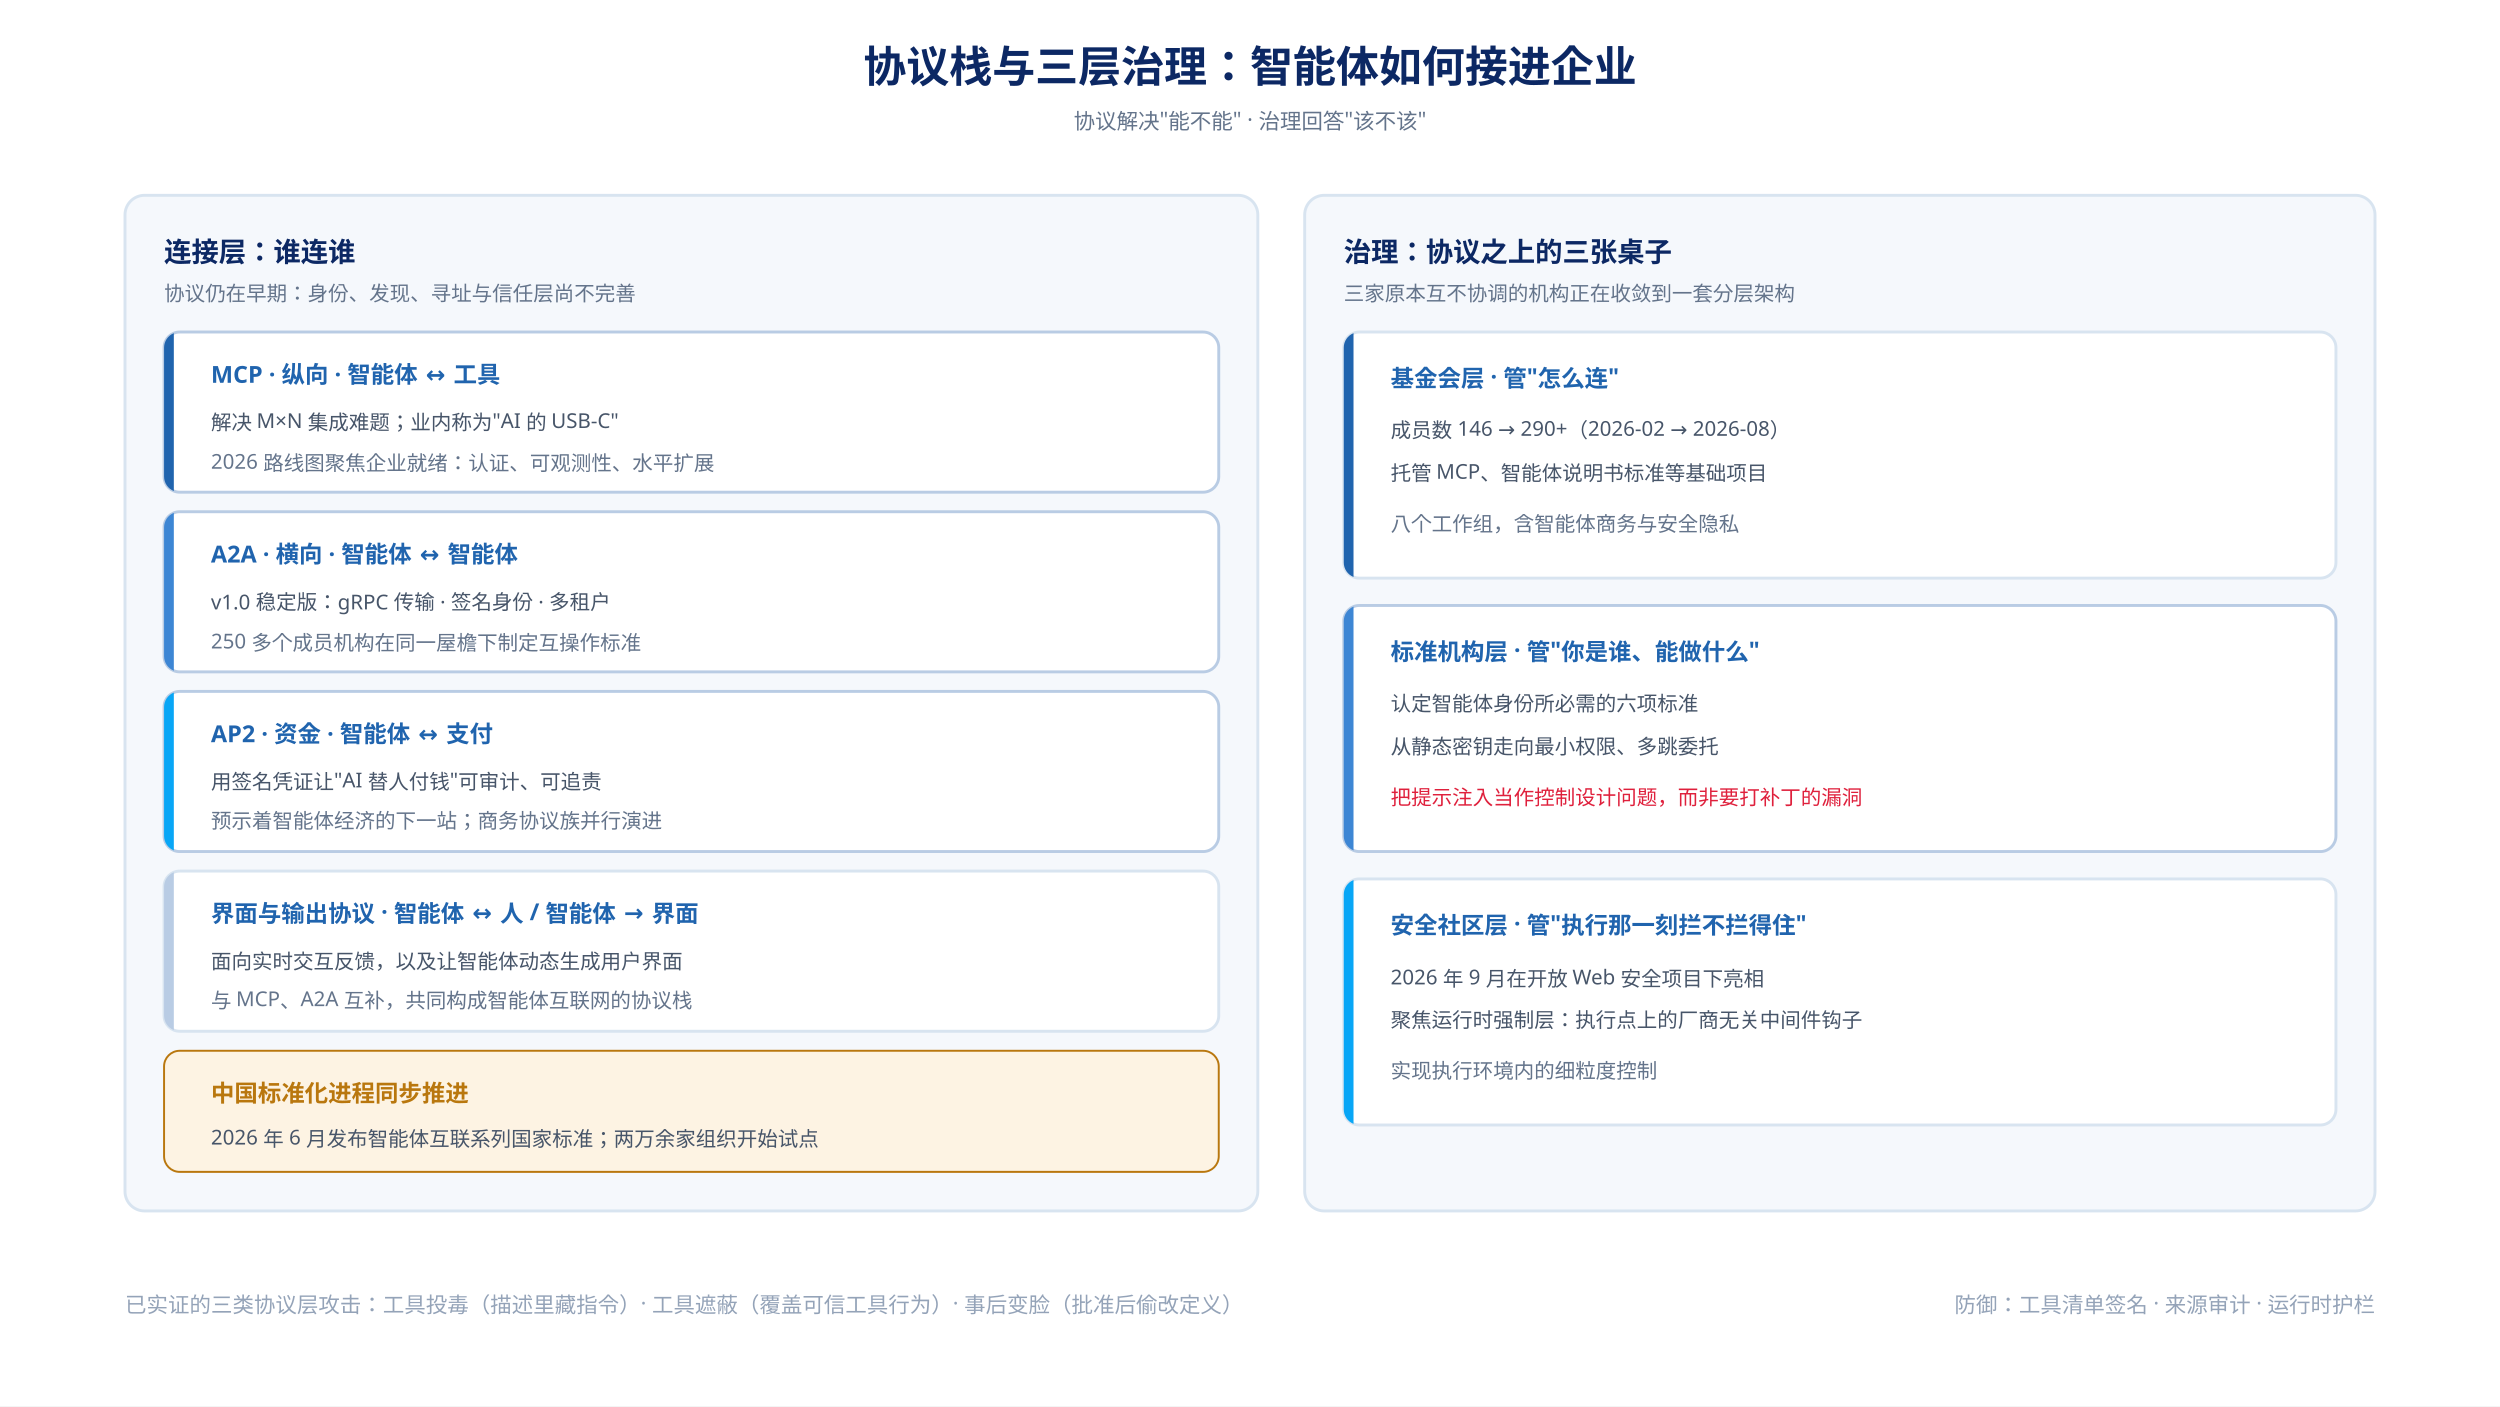
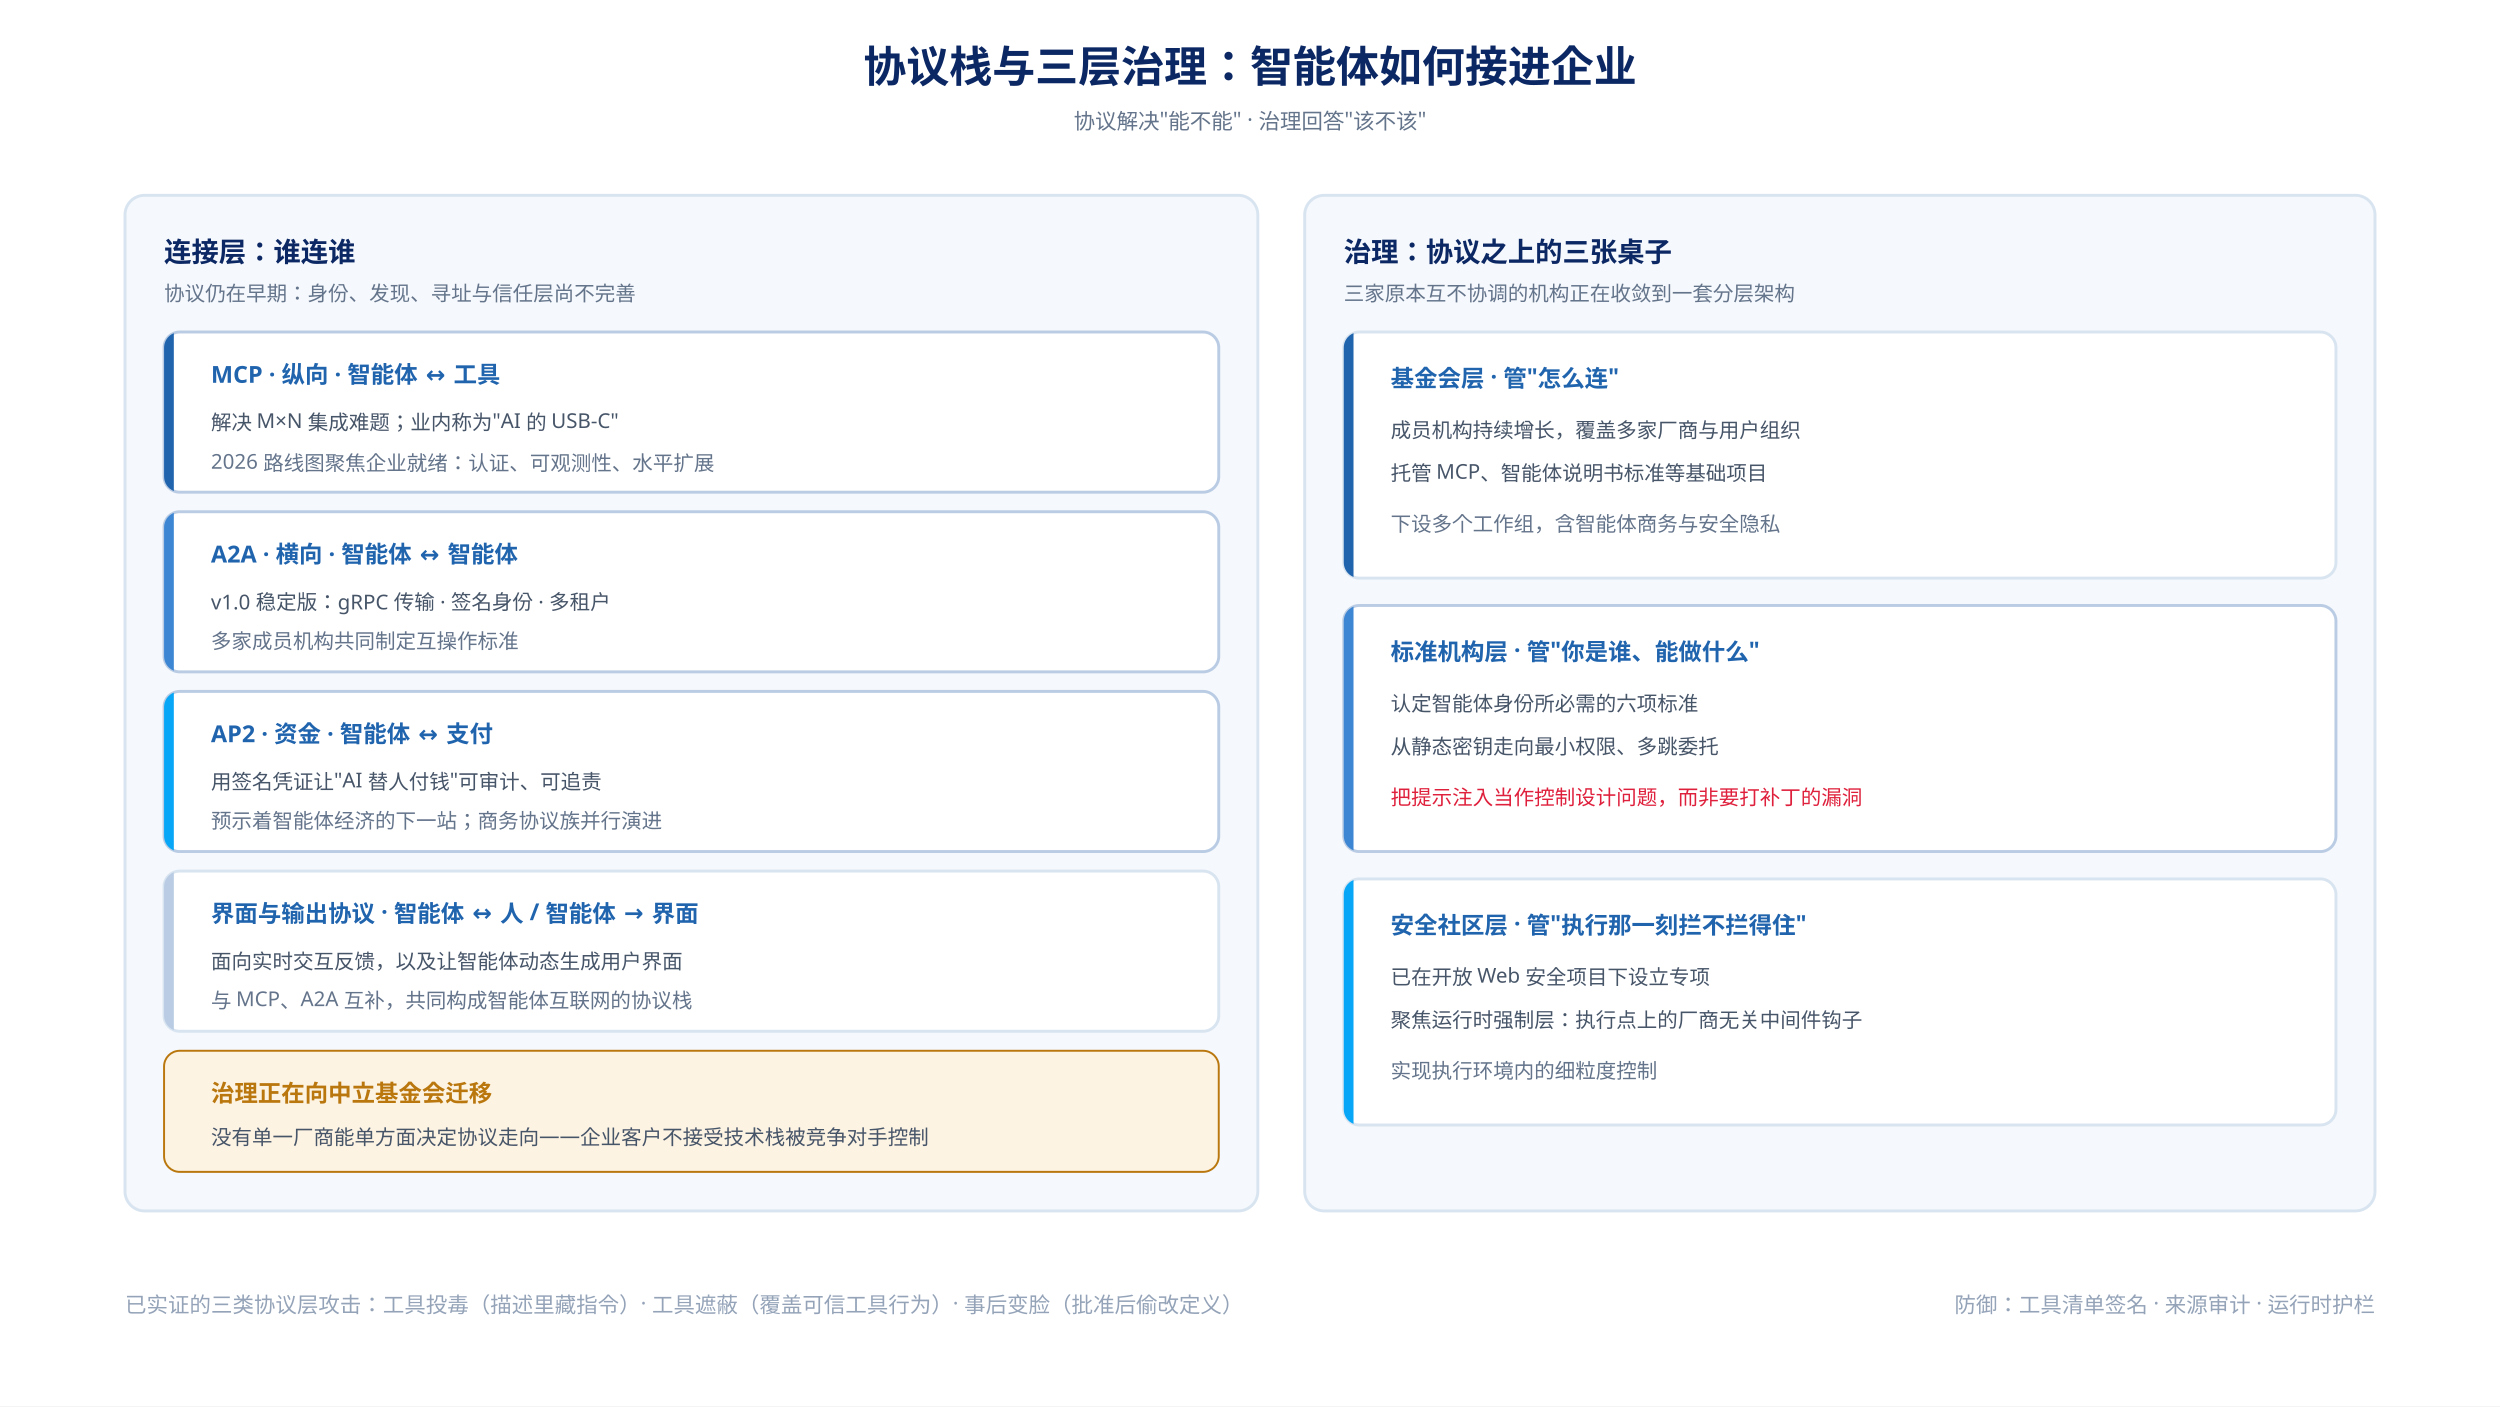
<svg xmlns="http://www.w3.org/2000/svg" viewBox="0 0 1280 720" width="1280" height="720" font-family="Book Sans, Source Han Sans CN, 思源黑体 CN, sans-serif" font-size="12" data-pptx-page-role="content">
  <rect x="0" y="0" width="1280" height="720" fill="#FFFFFF" />
  <g id="title" data-pptx-bounds="0 14 1280 58">
    <text x="640" y="42" font-size="22" font-weight="bold" fill="#0C2864" text-anchor="middle">协议栈与三层治理：智能体如何接进企业</text>
    <text x="640" y="66" font-size="11" fill="#64748B" text-anchor="middle">协议解决"能不能" · 治理回答"该不该"</text>
  </g>
  <g id="content" data-pptx-bounds="40 84 1200 560">
    <rect x="64" y="100" width="580" height="520" rx="10" fill="#F5F8FC" stroke="#D8E4F0" stroke-width="1.5" />
    <text x="84" y="134" font-size="14" font-weight="bold" fill="#0C2864">连接层：谁连谁</text>
    <text x="84" y="154" font-size="10.5" fill="#64748B">协议仍在早期：身份、发现、寻址与信任层尚不完善</text>
    <rect x="84" y="170" width="540" height="82" rx="8" fill="#FFFFFF" stroke="#B9CCE4" stroke-width="1.5" />
    <path d="M89 170.58A8 8 0 0 0 84 178V244A8 8 0 0 0 89 251.42Z" fill="#2064AE" />
    <text x="108" y="196" font-size="12" font-weight="bold" fill="#2064AE">MCP · 纵向 · 智能体 ↔ 工具</text>
    <text x="108" y="220" font-size="10.5" fill="#475569">解决 M×N 集成难题；业内称为"AI 的 USB-C"</text>
    <text x="108" y="240" font-size="10.5" fill="#64748B">2026 路线图聚焦企业就绪：认证、可观测性、水平扩展</text>
    <rect x="84" y="262" width="540" height="82" rx="8" fill="#FFFFFF" stroke="#B9CCE4" stroke-width="1.5" />
    <path d="M89 262.58A8 8 0 0 0 84 270V336A8 8 0 0 0 89 343.42Z" fill="#3D86D4" />
    <text x="108" y="288" font-size="12" font-weight="bold" fill="#2064AE">A2A · 横向 · 智能体 ↔ 智能体</text>
    <text x="108" y="312" font-size="10.5" fill="#475569">v1.0 稳定版：gRPC 传输 · 签名身份 · 多租户</text>
-     <text x="108" y="332" font-size="10.5" fill="#64748B">250 多个成员机构在同一屋檐下制定互操作标准</text>
+     <text x="108" y="332" font-size="10.5" fill="#64748B">多家成员机构共同制定互操作标准</text>
    <rect x="84" y="354" width="540" height="82" rx="8" fill="#FFFFFF" stroke="#B9CCE4" stroke-width="1.5" />
    <path d="M89 354.58A8 8 0 0 0 84 362V428A8 8 0 0 0 89 435.42Z" fill="#08A6F6" />
    <text x="108" y="380" font-size="12" font-weight="bold" fill="#2064AE">AP2 · 资金 · 智能体 ↔ 支付</text>
    <text x="108" y="404" font-size="10.5" fill="#475569">用签名凭证让"AI 替人付钱"可审计、可追责</text>
    <text x="108" y="424" font-size="10.5" fill="#64748B">预示着智能体经济的下一站；商务协议族并行演进</text>
    <rect x="84" y="446" width="540" height="82" rx="8" fill="#FFFFFF" stroke="#D8E4F0" stroke-width="1.5" />
    <path d="M89 446.58A8 8 0 0 0 84 454V520A8 8 0 0 0 89 527.42Z" fill="#B9CCE4" />
    <text x="108" y="472" font-size="12" font-weight="bold" fill="#2064AE">界面与输出协议 · 智能体 ↔ 人 / 智能体 → 界面</text>
    <text x="108" y="496" font-size="10.5" fill="#475569">面向实时交互反馈，以及让智能体动态生成用户界面</text>
    <text x="108" y="516" font-size="10.5" fill="#64748B">与 MCP、A2A 互补，共同构成智能体互联网的协议栈</text>
    <rect x="84" y="538" width="540" height="62" rx="8" fill="#FDF3E3" stroke="#B9770E" stroke-width="1" />
-     <text x="108" y="564" font-size="12" font-weight="bold" fill="#B9770E">中国标准化进程同步推进</text>
-     <text x="108" y="586" font-size="10.5" fill="#475569">2026 年 6 月发布智能体互联系列国家标准；两万余家组织开始试点</text>
+     <text x="108" y="564" font-size="12" font-weight="bold" fill="#B9770E">治理正在向中立基金会迁移</text>
+     <text x="108" y="586" font-size="10.5" fill="#475569">没有单一厂商能单方面决定协议走向——企业客户不接受技术栈被竞争对手控制</text>
    <rect x="668" y="100" width="548" height="520" rx="10" fill="#F5F8FC" stroke="#D8E4F0" stroke-width="1.5" />
    <text x="688" y="134" font-size="14" font-weight="bold" fill="#0C2864">治理：协议之上的三张桌子</text>
    <text x="688" y="154" font-size="10.5" fill="#64748B">三家原本互不协调的机构正在收敛到一套分层架构</text>
    <rect x="688" y="170" width="508" height="126" rx="8" fill="#FFFFFF" stroke="#D8E4F0" stroke-width="1.5" />
    <path d="M693 170.58A8 8 0 0 0 688 178V288A8 8 0 0 0 693 295.42Z" fill="#2064AE" />
    <text x="712" y="198" font-size="12" font-weight="bold" fill="#2064AE">基金会层 · 管"怎么连"</text>
-     <text x="712" y="224" font-size="10.5" fill="#475569">成员数 146 → 290+（2026-02 → 2026-08）</text>
+     <text x="712" y="224" font-size="10.5" fill="#475569">成员机构持续增长，覆盖多家厂商与用户组织</text>
    <text x="712" y="246" font-size="10.5" fill="#475569">托管 MCP、智能体说明书标准等基础项目</text>
-     <text x="712" y="272" font-size="10.5" fill="#64748B">八个工作组，含智能体商务与安全隐私</text>
+     <text x="712" y="272" font-size="10.5" fill="#64748B">下设多个工作组，含智能体商务与安全隐私</text>
    <rect x="688" y="310" width="508" height="126" rx="8" fill="#FFFFFF" stroke="#B9CCE4" stroke-width="1.5" />
    <path d="M693 310.58A8 8 0 0 0 688 318V428A8 8 0 0 0 693 435.42Z" fill="#3D86D4" />
    <text x="712" y="338" font-size="12" font-weight="bold" fill="#2064AE">标准机构层 · 管"你是谁、能做什么"</text>
    <text x="712" y="364" font-size="10.5" fill="#475569">认定智能体身份所必需的六项标准</text>
    <text x="712" y="386" font-size="10.5" fill="#475569">从静态密钥走向最小权限、多跳委托</text>
    <text x="712" y="412" font-size="10.5" fill="#DF203C">把提示注入当作控制设计问题，而非要打补丁的漏洞</text>
    <rect x="688" y="450" width="508" height="126" rx="8" fill="#FFFFFF" stroke="#D8E4F0" stroke-width="1.5" />
    <path d="M693 450.58A8 8 0 0 0 688 458V568A8 8 0 0 0 693 575.42Z" fill="#08A6F6" />
    <text x="712" y="478" font-size="12" font-weight="bold" fill="#2064AE">安全社区层 · 管"执行那一刻拦不拦得住"</text>
-     <text x="712" y="504" font-size="10.5" fill="#475569">2026 年 9 月在开放 Web 安全项目下亮相</text>
+     <text x="712" y="504" font-size="10.5" fill="#475569">已在开放 Web 安全项目下设立专项</text>
    <text x="712" y="526" font-size="10.5" fill="#475569">聚焦运行时强制层：执行点上的厂商无关中间件钩子</text>
    <text x="712" y="552" font-size="10.5" fill="#64748B">实现执行环境内的细粒度控制</text>
  </g>
  <g id="footnote" data-pptx-bounds="0 650 1280 40">
    <text x="64" y="672" font-size="11" fill="#94A3B8">已实证的三类协议层攻击：工具投毒（描述里藏指令）· 工具遮蔽（覆盖可信工具行为）· 事后变脸（批准后偷改定义）</text>
    <text x="1216" y="672" font-size="11" fill="#94A3B8" text-anchor="end">防御：工具清单签名 · 来源审计 · 运行时护栏</text>
  </g>
</svg>
